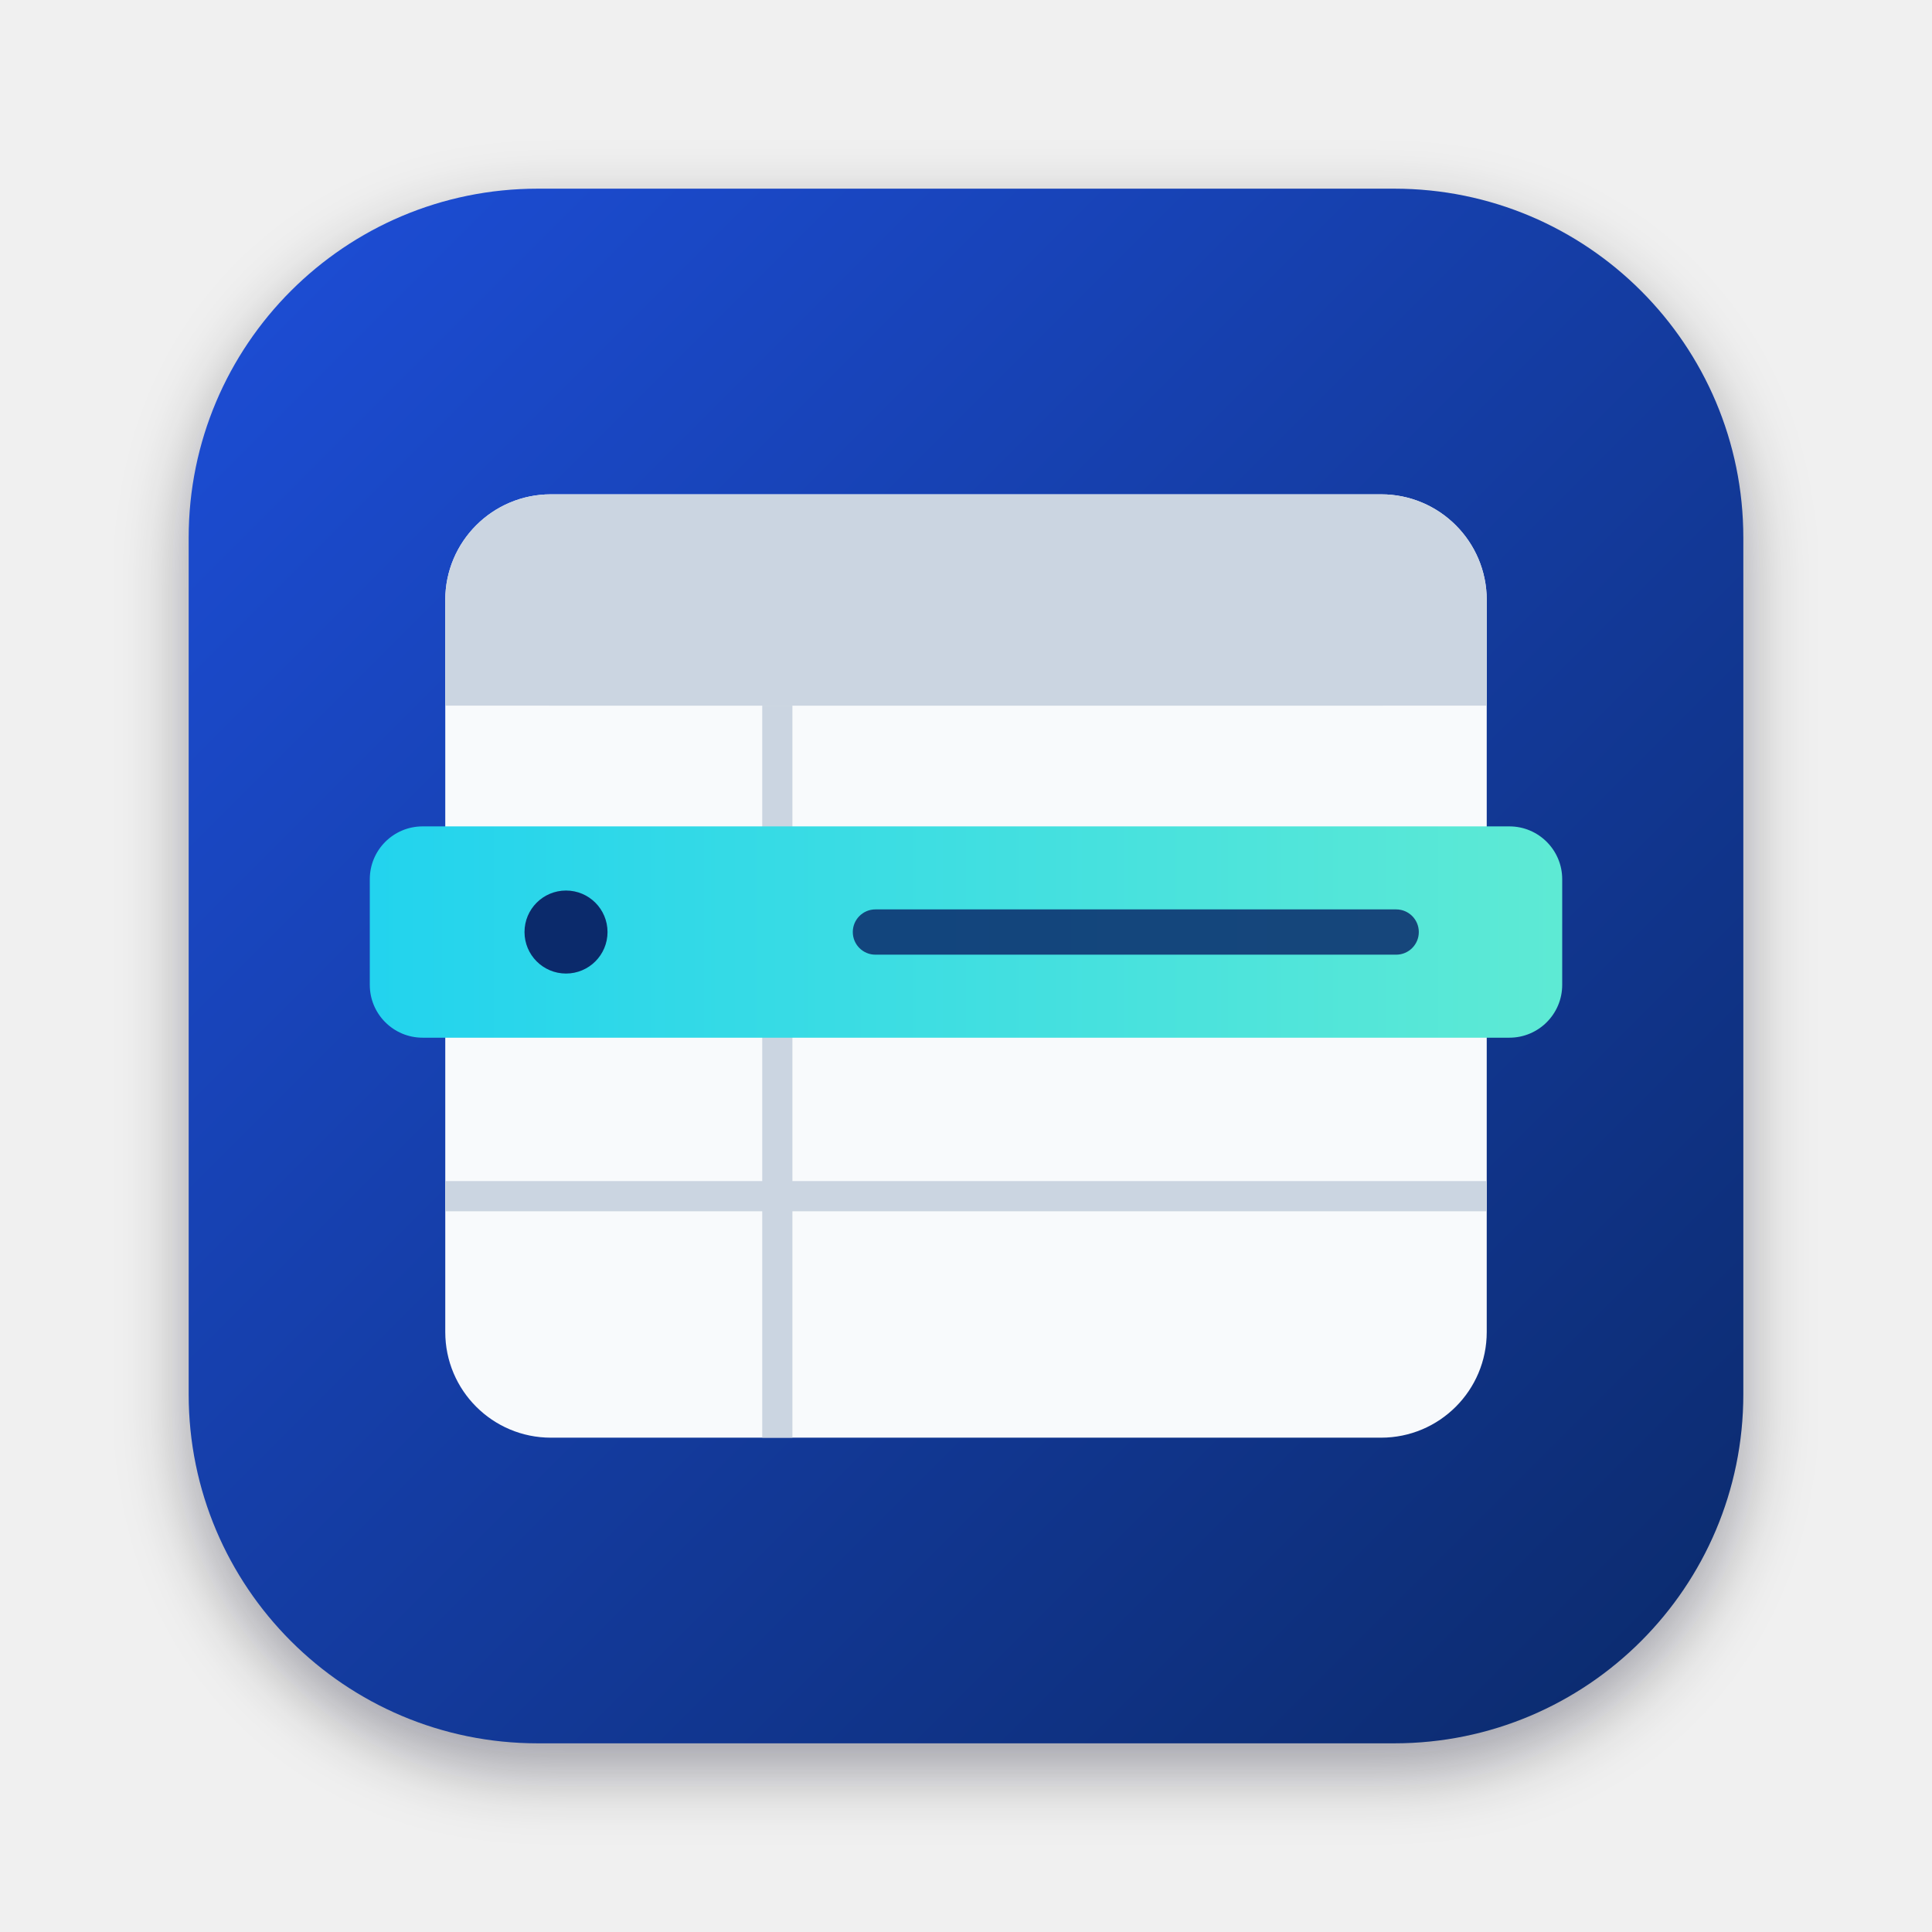
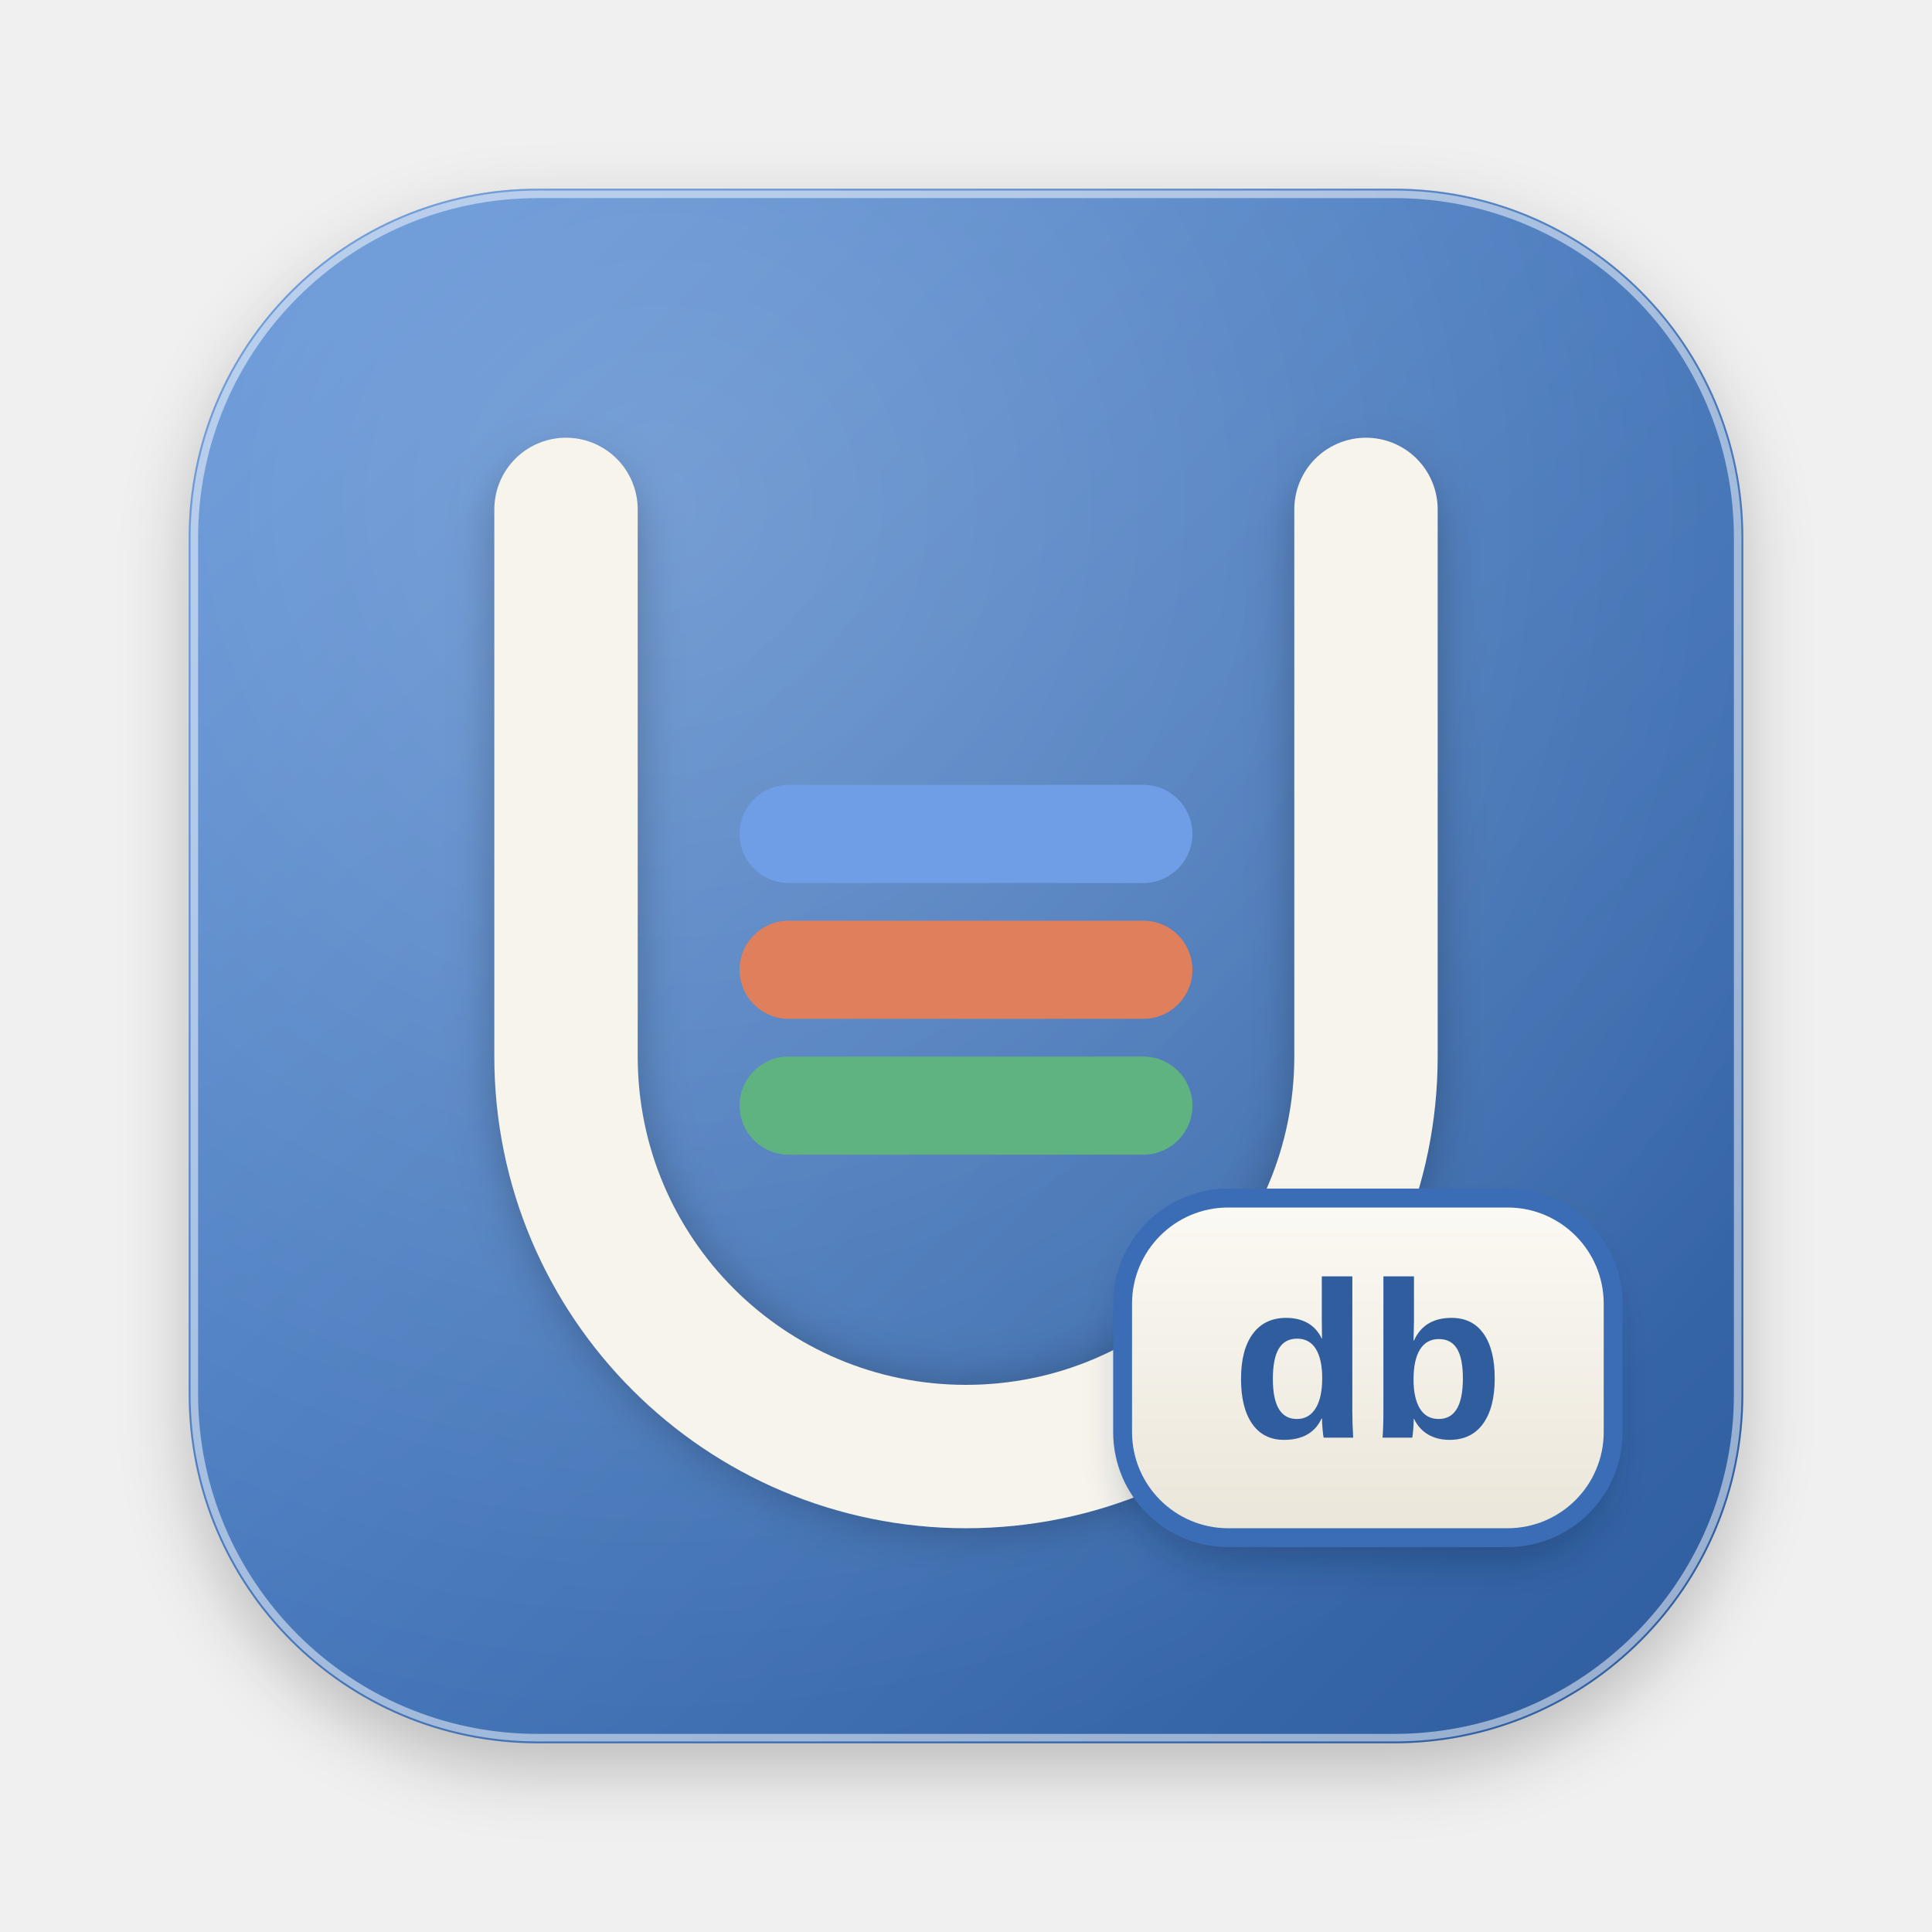
<svg xmlns="http://www.w3.org/2000/svg" width="1024" height="1024" viewBox="0 0 1024 1024">
  <defs>
-     <linearGradient id="bg" x1="0" y1="0" x2="1" y2="1">
-       <stop offset="0" stop-color="#1d4ed8" />
-       <stop offset="1" stop-color="#0b2a6b" />
-     </linearGradient>
-     <linearGradient id="row" x1="0" y1="0" x2="1" y2="0">
-       <stop offset="0" stop-color="#22d3ee" />
-       <stop offset="1" stop-color="#5eead4" />
-     </linearGradient>
-     <filter id="shadow" x="-20%" y="-20%" width="140%" height="140%">
+     <filter id="sh" x="-20%" y="-20%" width="140%" height="140%">
      <feGaussianBlur stdDeviation="18" />
    </filter>
+     <filter id="ds" x="-30%" y="-30%" width="160%" height="170%">
+       <feGaussianBlur stdDeviation="12" />
+     </filter>
+     <linearGradient id="bg" x1="0" y1="0" x2="1" y2="1">
+       <stop offset="0" stop-color="#5a8fd6" />
+       <stop offset="1" stop-color="#2f5d9e" />
+     </linearGradient>
+     <radialGradient id="light" cx="0.3" cy="0.2" r="0.85">
+       <stop offset="0" stop-color="#fff" stop-opacity="0.22" />
+       <stop offset="1" stop-color="#fff" stop-opacity="0" />
+     </radialGradient>
+     <linearGradient id="badge" x1="0" y1="0" x2="0" y2="1">
+       <stop offset="0" stop-color="#fbf9f3" />
+       <stop offset="1" stop-color="#ebe6da" />
+     </linearGradient>
  </defs>
-   <rect x="100" y="114" width="824" height="824" rx="185" fill="#020617" opacity="0.35" filter="url(#shadow)" />
+   <rect x="100" y="114" width="824" height="824" rx="185" fill="#000" opacity="0.22" filter="url(#sh)" />
  <rect x="100" y="100" width="824" height="824" rx="185" fill="url(#bg)" />
-   <rect x="236" y="262" width="552" height="500" rx="56" fill="#f8fafc" />
-   <rect x="236" y="262" width="552" height="112" rx="56" fill="#cbd5e1" />
-   <rect x="236" y="318" width="552" height="56" fill="#cbd5e1" />
-   <rect x="404" y="374" width="16" height="388" fill="#cbd5e1" />
-   <rect x="236" y="500" width="552" height="16" fill="#cbd5e1" />
-   <rect x="236" y="626" width="552" height="16" fill="#cbd5e1" />
-   <rect x="196" y="438" width="632" height="112" rx="28" fill="url(#row)" />
-   <circle cx="300" cy="494" r="22" fill="#0b2a6b" />
-   <rect x="452" y="482" width="300" height="24" rx="12" fill="#0b2a6b" opacity="0.85" />
+   <rect x="100" y="100" width="824" height="824" rx="185" fill="url(#light)" />
+   <rect x="103" y="103" width="818" height="818" rx="182" fill="none" stroke="#fff" stroke-opacity="0.5" stroke-width="4" />
+   <g filter="url(#ds)" opacity="0.25">
+     <path d="M300 282 V560 a212 212 0 0 0 424 0 V282" fill="none" stroke="#000" stroke-width="76" stroke-linecap="round" />
+   </g>
+   <path d="M300 270 V560 a212 212 0 0 0 424 0 V270" fill="none" stroke="#f7f4ec" stroke-width="76" stroke-linecap="round" />
+   <rect x="392" y="560" width="240" height="52" rx="26" fill="#5fb381" />
+   <rect x="392" y="488" width="240" height="52" rx="26" fill="#e07f5c" />
+   <rect x="392" y="416" width="240" height="52" rx="26" fill="#6f9ee6" />
+   <rect x="600" y="654" width="250" height="170" rx="51" fill="#0b2347" opacity="0.4" filter="url(#ds)" />
+   <rect x="590" y="630" width="270" height="190" rx="61" fill="#3a6db5" />
+   <rect x="600" y="640" width="250" height="170" rx="51" fill="url(#badge)" />
+   <text x="725" y="762" text-anchor="middle" font-family="Arial Rounded MT Bold, Arial" font-weight="bold" font-size="118" fill="#2f5d9e">db</text>
</svg>
